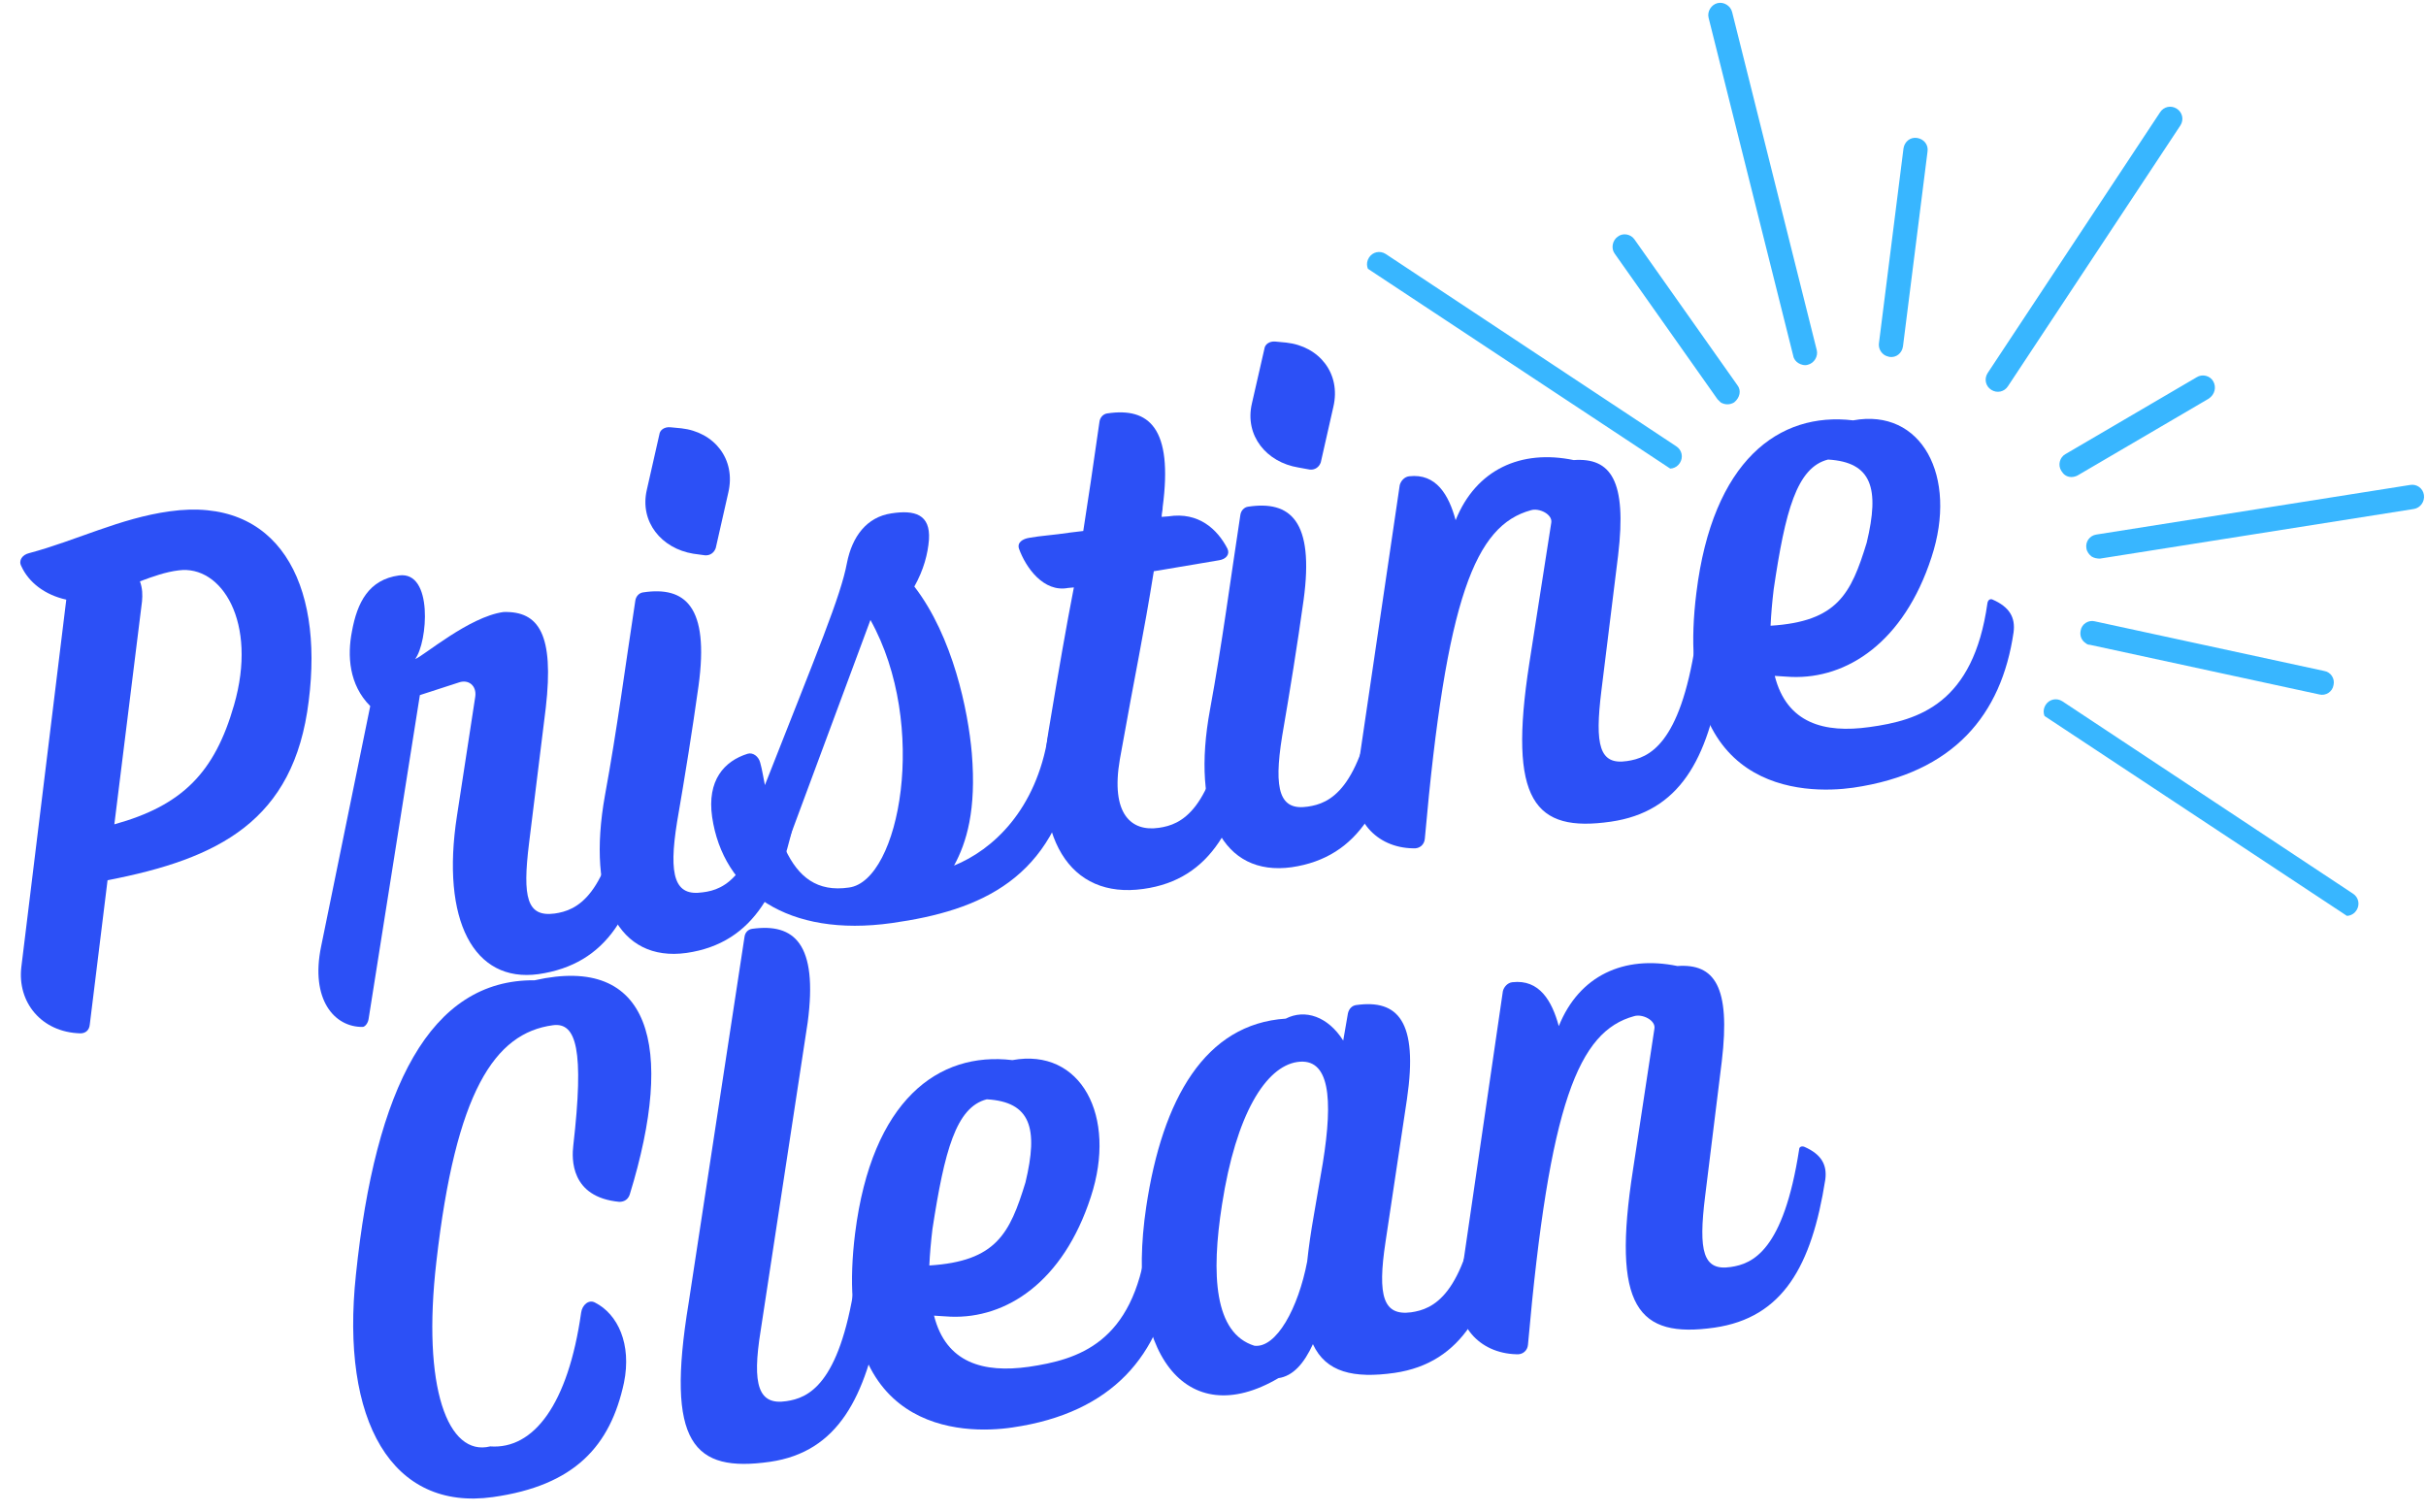
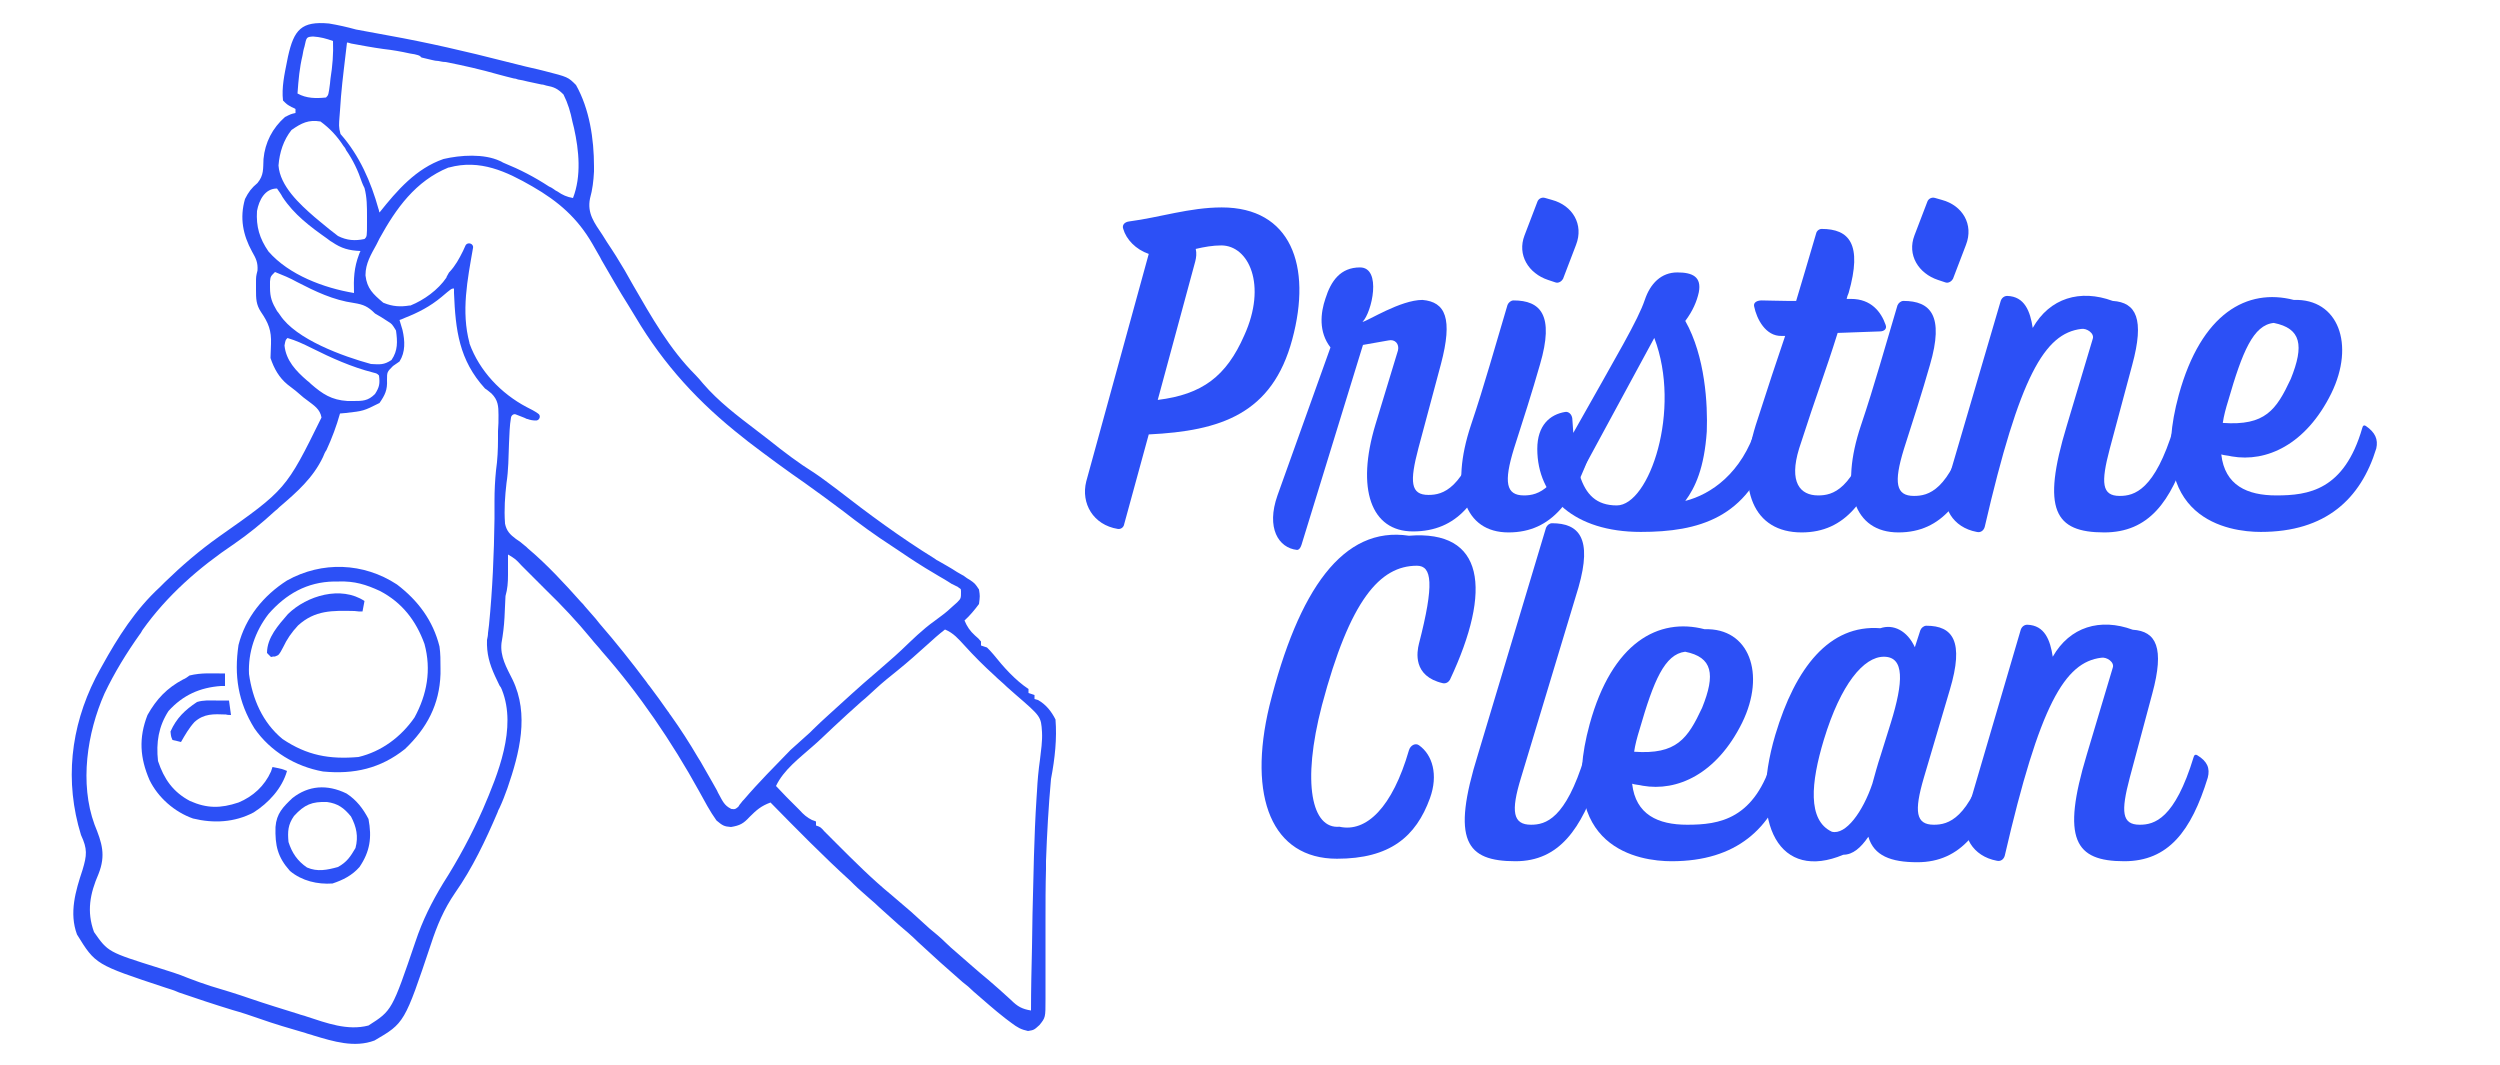
- <svg xmlns="http://www.w3.org/2000/svg" xmlns:xlink="http://www.w3.org/1999/xlink" version="1.1" id="Layer_1" x="0px" y="0px" viewBox="0 0 464.3 289.2" style="enable-background:new 0 0 464.3 289.2;" xml:space="preserve">
+ <svg xmlns="http://www.w3.org/2000/svg" version="1.1" id="Layer_1" x="0px" y="0px" viewBox="0 0 500 213" style="enable-background:new 0 0 500 213;" xml:space="preserve">
  <style type="text/css">
- 	.st0{clip-path:url(#SVGID_00000137115568224498389390000017865766503889906336_);}
- 	.st1{clip-path:url(#SVGID_00000007392204292150678640000014372772773300894339_);}
- 	.st2{clip-path:url(#SVGID_00000005983185693689490760000011173566641248419504_);}
- 	.st3{fill:#38B6FF;}
- 	.st4{fill:#2C50F6;}
+ 	.st0{fill:#2C50F6;}
</style>
  <g>
-     <defs>
-       <rect id="SVGID_1_" x="260.3" width="204" height="176" />
-     </defs>
-     <clipPath id="SVGID_00000080179176650033071830000003697729584263143868_">
-       <use xlink:href="#SVGID_1_" style="overflow:visible;" />
-     </clipPath>
-     <g style="clip-path:url(#SVGID_00000080179176650033071830000003697729584263143868_);">
+     <g transform="translate(161.7496, 186.7846)">
      <g>
-         <defs>
-           <rect id="SVGID_00000173137378703821816000000013766228510532864153_" x="330.7" y="-46.3" transform="matrix(0.5514 -0.8343 0.8343 0.5514 117.2061 352.2938)" width="111" height="227" />
-         </defs>
-         <clipPath id="SVGID_00000168807979695361702060000006433165861631130008_">
-           <use xlink:href="#SVGID_00000173137378703821816000000013766228510532864153_" style="overflow:visible;" />
-         </clipPath>
-         <g style="clip-path:url(#SVGID_00000168807979695361702060000006433165861631130008_);">
-           <g>
-             <defs>
-               <rect id="SVGID_00000107556475685332018110000006017813250012768655_" x="330.7" y="-46.3" transform="matrix(0.5514 -0.8343 0.8343 0.5514 117.2061 352.2938)" width="111" height="227" />
-             </defs>
-             <clipPath id="SVGID_00000016047203180753148770000007502255998768525486_">
-               <use xlink:href="#SVGID_00000107556475685332018110000006017813250012768655_" style="overflow:visible;" />
-             </clipPath>
-             <g style="clip-path:url(#SVGID_00000016047203180753148770000007502255998768525486_);">
-               <path class="st3" d="M451,174.2c-0.7,1.1-2.1,1.4-3.2,0.7l-55.6-36.8c-1.1-0.7-1.4-2.1-0.7-3.2c0.7-1.1,2.1-1.4,3.2-0.7        l55.6,36.8C451.4,171.7,451.7,173.1,451,174.2z M443.9,132.9c1.2,0.3,2.5-0.5,2.7-1.8c0.3-1.2-0.5-2.5-1.8-2.7l-43.9-9.5        c-1.2-0.3-2.5,0.5-2.7,1.8c-0.2,1,0.2,1.9,1,2.4c0.2,0.2,0.5,0.3,0.8,0.3L443.9,132.9z M463.9,94.7c-0.2-1.3-1.4-2.1-2.6-1.9        l-60.1,9.5c-1.3,0.2-2.1,1.4-1.9,2.6c0.1,0.7,0.5,1.2,1,1.6c0.5,0.3,1,0.4,1.6,0.4l60.1-9.5C463.2,97.2,464.1,96,463.9,94.7z         M423.6,73c-0.6-1.1-2.1-1.5-3.2-0.8l-25.1,14.7c-1.1,0.6-1.5,2.1-0.8,3.2c0.2,0.3,0.4,0.6,0.7,0.8c0.7,0.5,1.6,0.5,2.4,0.1        l25.1-14.7C423.9,75.5,424.2,74.1,423.6,73z M416.6,20.8c-1.1-0.7-2.5-0.4-3.2,0.7l-33,49.9c-0.7,1.1-0.4,2.5,0.7,3.2        s2.5,0.4,3.2-0.7l33-49.9C418,22.9,417.7,21.5,416.6,20.8z M320.8,85.4l-55.6-36.8c-1.1-0.7-2.5-0.4-3.2,0.7        c-0.7,1.1-0.4,2.5,0.7,3.2l55.6,36.8c1.1,0.7,2.5,0.4,3.2-0.7C322.2,87.5,321.9,86.1,320.8,85.4z M332.5,73.7l-19.7-27.9        c-0.7-1-2.2-1.3-3.2-0.5c-1,0.7-1.3,2.2-0.6,3.2l19.7,27.9c0.2,0.2,0.4,0.4,0.6,0.6c0.8,0.5,1.8,0.5,2.6,0        C333,76.1,333.3,74.7,332.5,73.7z M331.5,2.3c-0.3-1.2-1.6-2-2.8-1.7s-2,1.6-1.7,2.8l16.2,64.7c0.1,0.6,0.5,1.1,1,1.4        c0.5,0.3,1.2,0.5,1.8,0.3c1.2-0.3,2-1.6,1.7-2.8L331.5,2.3z M368.9,29c0.2-1.3-0.7-2.4-2-2.6c-1.3-0.2-2.4,0.7-2.6,2        l-4.7,37.3c-0.1,0.9,0.3,1.7,1,2.2c0.3,0.2,0.6,0.3,1,0.4c1.3,0.2,2.4-0.7,2.6-2L368.9,29z" />
-             </g>
-           </g>
-         </g>
+         <path class="st0" d="M61.8-81c0.6,0.1,1.2-0.3,1.3-1L68-99.9c14.4-0.7,24.7-4.1,28.7-19c4-14.8-0.3-26.4-14.1-26.4     c-6.4,0-12.4,2-18.5,2.8c-0.9,0.1-1.5,0.7-1.2,1.5c0.6,2.1,2.5,4.1,5.1,5L55.5-90.5C54.4-86.1,56.9-81.8,61.8-81z M77.3-134.5     c0.2-0.8,0.3-1.6,0.1-2.5c1.7-0.4,3.4-0.7,5.1-0.7c5.5,0,9.2,7.9,4.6,18c-3.6,8.2-8.4,11.8-17.3,12.9L77.3-134.5z" />
      </g>
    </g>
  </g>
  <g>
-     <g transform="translate(15.38436, 197.7516)">
+     <g transform="translate(192.7957, 186.7846)">
      <g>
-         <path class="st4" d="M0,0c1,0,1.7-0.6,1.8-1.7l3.4-27.6c21.2-4.1,35.7-11.3,38.5-34.3c2.9-22.8-6-39.2-26.6-36.3     c-9.5,1.3-17.9,5.6-26.9,8c-1.3,0.3-2.1,1.4-1.5,2.5c1.4,3.1,4.5,5.5,8.6,6.4l-8.6,70.3C-12.1-6-7.5-0.2,0,0z M11.8-82.7     c0.1-1.2,0.1-2.4-0.4-3.8c2.4-0.9,4.9-1.8,7.4-2.1C27-89.7,34-78.7,29.4-62.8C25.7-49.9,19.5-43.6,6.5-40L11.8-82.7z" />
+         <path class="st0" d="M66.6-76.8c0.4,0,0.7-0.4,0.9-1l12.3-40l5.1-0.9c1.3-0.3,2.2,0.7,1.9,2l-4.5,14.8     c-3.9,12.9-0.9,21.4,7.5,21.4c8.8,0,13.5-6,16.6-16.7c0.5-1.9-0.1-3.3-2-4.5c-0.3-0.2-0.6-0.1-0.7,0.3     c-3.8,12.5-7.9,13.6-10.8,13.6c-3.6,0-3.8-2.6-2-9.4l4.5-16.8c2.4-9.1,0.9-12.4-3.7-12.8c-4.4,0-10.9,4.2-12,4.4     c1.9-1.9,3.9-10.9-0.5-10.9c-3.9,0-5.8,2.7-6.9,6.2c-1,2.9-1.4,6.7,1,9.8L62.7-87.7C60.4-81.2,62.9-77.2,66.6-76.8z" />
      </g>
    </g>
  </g>
  <g>
-     <g transform="translate(61.4576, 191.2226)">
+     <g transform="translate(219.7022, 186.7846)">
      <g>
-         <path class="st4" d="M8,5.3c0.5-0.1,1-0.8,1.1-1.6l9.8-61.9l7.4-2.4c1.9-0.7,3.5,0.6,3.2,2.7L26-35.1c-3.1,20,3.2,32,15.6,30.3     c13.1-1.9,18.8-11.7,21.2-28.3c0.4-2.9-0.8-4.9-4-6.3c-0.4-0.2-0.9,0-1,0.5c-3,19.4-8.9,21.9-13.1,22.5c-5.3,0.7-6.2-3-4.9-13.5     L43-55.8c1.6-14-1.3-18.5-8.1-18.3c-6.6,0.9-15.4,8.5-16.9,9c2.4-3.2,3.5-16.9-3.1-16c-5.8,0.8-8,5.2-9,10.7     C5-65.8,5.3-60.2,9.4-56.1L0-10.1C-2.1,0,2.5,5.4,8,5.3z" />
+         <path class="st0" d="M91.4-130.3c0.6,0.2,1.2-0.2,1.5-0.7l2.6-6.8c1.6-4.1-0.7-7.9-4.8-9l-1.4-0.4c-0.7-0.2-1.3,0.2-1.5,0.7     l-2.6,6.8c-1.5,3.9,0.8,7.6,4.7,8.9L91.4-130.3z M82-80.3c8.8,0,13.2-6.6,16.6-16.7c0.5-1.8-0.1-3.2-2-4.5     c-0.3-0.2-0.6-0.1-0.7,0.4C92-88.8,87.9-87.7,85.1-87.7c-3.6,0-4.1-2.6-2-9.4c1.8-5.6,3.6-11.2,5.2-16.8     c2.9-9.9,0.1-12.8-5.3-12.8c-0.5,0-1,0.4-1.2,0.9c-2.4,8-4.6,16-7.3,24C70.2-88.9,73.2-80.3,82-80.3z" />
      </g>
    </g>
  </g>
  <g>
-     <g transform="translate(101.3877, 185.5641)">
+     <g transform="translate(234.0569, 186.7846)">
      <g>
-         <path class="st4" d="M33.5-79.3c1,0.1,1.8-0.5,2.1-1.4L38-91.3c1.5-6.4-2.7-11.6-9-12.3l-2.1-0.2c-1.1-0.1-2,0.5-2.1,1.4     l-2.4,10.6c-1.4,6.1,2.8,11.2,8.9,12.2L33.5-79.3z M30-3.2c13.1-1.9,18.3-12.5,21.2-28.3c0.4-2.8-0.8-4.7-4-6.3     c-0.4-0.2-0.9,0-1,0.7c-3.1,19.3-8.9,21.8-13.1,22.3c-5.3,0.8-6.6-3-4.9-13.5c1.5-8.7,2.9-17.4,4.1-26     c2.1-15.3-2.6-19.1-10.6-17.9c-0.8,0.1-1.4,0.8-1.5,1.6c-1.9,12.4-3.5,24.7-5.8,37.2C10.8-13.4,17-1.4,30-3.2z" />
+         <path class="st0" d="M117.9-101.6c-0.3-0.2-0.6-0.1-0.7,0.3c-2.9,9.2-9.1,13.4-14.2,14.7c2-2.7,3.8-6.6,4.3-13.9     c0.2-5.4-0.3-15-4.3-22.1c1.5-2,2.3-3.9,2.7-5.7c0.6-3.1-1.2-4-4.3-4c-3.2,0-5.4,2.2-6.5,5.5c-1.4,4.1-5.3,10.6-14.3,26.6     c-0.1-1-0.1-2-0.2-2.9c-0.1-0.8-0.7-1.4-1.4-1.3c-3.1,0.5-5.6,2.7-5.6,7.4c0,9.6,7.4,16.6,20.7,16.6c11.6,0,21.4-2.8,25.9-16.6     C120.5-98.9,119.9-100.3,117.9-101.6z M89.3-85.7c-4.1,0-6.2-2.2-7.4-6l14.9-27.5C102.3-104.8,95.8-85.7,89.3-85.7z" />
      </g>
    </g>
  </g>
  <g>
-     <g transform="translate(122.6904, 182.5453)">
+     <g transform="translate(260.8299, 186.7846)">
      <g>
-         <path class="st4" d="M78.9-42.3c-0.4-0.2-0.9,0-1,0.6c-2.3,14.2-10.6,21.8-18,24.8c2.4-4.4,4.3-10.6,3.4-21.5     c-0.7-8.1-3.6-22.3-11-31.9c1.8-3.2,2.6-6.3,2.8-9c0.3-4.8-2.7-5.7-7.2-5c-4.7,0.7-7.5,4.4-8.5,9.5c-1.2,6.4-5.6,16.8-15.7,42.5     c-0.3-1.4-0.5-2.9-0.9-4.3c-0.3-1.2-1.4-2-2.4-1.7c-4.5,1.4-7.8,5.1-6.8,12.1C15.7-11.9,28.1-3.1,48-5.9     C65.1-8.3,79.1-14.4,82.9-36C83.3-38.9,82.1-40.9,78.9-42.3z M39.8-12.7c-6.1,0.9-9.7-2-12.2-7.3l16.3-43.9     C55.1-43.8,49.5-14,39.8-12.7z" />
+         <path class="st0" d="M114.3-101.6c-0.3-0.2-0.6-0.1-0.7,0.4c-3.8,12.5-7.9,13.5-10.8,13.5c-3.6,0-5.9-2.6-3.8-9.4     c3.6-11.2,5.2-15.1,7.7-23.1c1,0,2-0.1,2.8-0.1l5.6-0.2c0.9,0,1.5-0.5,1.2-1.3c-0.9-2.6-2.9-5.2-6.9-5.2h-0.9     c0.1-0.4,0.2-0.8,0.4-1.2c2.8-9.8,0.1-12.8-5.4-12.8c-0.5,0-1,0.4-1.1,0.9c-1.6,5.5-2.9,9.8-4,13.5h-1.7c-2.2,0-3.7-0.1-5.2-0.1     c-0.9,0-1.7,0.4-1.5,1.2c0.5,2.5,2.3,6,5.5,5.9h0.7c-1.7,5-3.4,10.1-5.9,17.9c-4,12.9-0.4,21.4,9.2,21.4     c8.8,0,13.3-6.6,16.6-16.7C116.9-98.8,116.2-100.3,114.3-101.6z" />
      </g>
    </g>
  </g>
  <g>
-     <g transform="translate(162.4224, 176.9149)">
+     <g transform="translate(278.189, 186.7846)">
      <g>
-         <path class="st4" d="M73.5-41.6c-0.4-0.2-1,0-1,0.7c-3,19.3-8.9,21.8-13.1,22.4c-5.3,0.8-9.3-2.6-7.5-13.1     c3.1-17.4,4.5-23.5,6.5-36c1.4-0.2,2.9-0.5,4.2-0.7l8.3-1.4c1.3-0.2,2.1-1.1,1.6-2.2c-1.9-3.7-5.5-7.1-11.3-6.2L59.9-78     c0-0.7,0.2-1.2,0.2-1.9c2-15.1-2.6-19.1-10.6-17.9c-0.8,0.1-1.4,0.8-1.5,1.6c-1.2,8.5-2.2,15.1-3.1,20.9L42.4-75     c-3.3,0.5-5.6,0.6-7.8,1c-1.3,0.2-2.4,0.9-2,2.1c1.3,3.6,4.7,8.4,9.4,7.5l1.1-0.1c-1.5,7.7-2.9,15.8-4.9,27.8     c-3.2,20,4,31.9,18.2,29.9c13.1-1.8,18.3-12.5,21.2-28.3C77.9-38,76.7-40,73.5-41.6z" />
+         <path class="st0" d="M110.9-130.3c0.6,0.2,1.2-0.2,1.5-0.7l2.6-6.8c1.6-4.1-0.7-7.9-4.8-9l-1.4-0.4c-0.7-0.2-1.3,0.2-1.5,0.7     l-2.6,6.8c-1.5,3.9,0.8,7.6,4.7,8.9L110.9-130.3z M101.5-80.3c8.8,0,13.2-6.6,16.6-16.7c0.5-1.8-0.1-3.2-2-4.5     c-0.3-0.2-0.6-0.1-0.7,0.4c-3.8,12.5-7.9,13.5-10.8,13.5c-3.6,0-4.1-2.6-2-9.4c1.8-5.6,3.6-11.2,5.2-16.8     c2.9-9.9,0.1-12.8-5.3-12.8c-0.5,0-1,0.4-1.2,0.9c-2.4,8-4.6,16-7.3,24C89.7-88.9,92.6-80.3,101.5-80.3z" />
      </g>
    </g>
  </g>
  <g>
-     <g transform="translate(188.1838, 173.2643)">
+     <g transform="translate(292.5436, 186.7846)">
      <g>
-         <path class="st4" d="M62.5-83.4c1,0.1,1.8-0.5,2.1-1.4L67-95.4c1.5-6.4-2.7-11.6-9-12.3l-2.1-0.2c-1.1-0.1-2,0.5-2.1,1.4L51.4-96     c-1.4,6.1,2.8,11.2,8.9,12.2L62.5-83.4z M59-7.3c13.1-1.9,18.3-12.5,21.2-28.3c0.4-2.8-0.8-4.7-4-6.3c-0.4-0.2-0.9,0-1,0.7     C72.1-22,66.3-19.5,62.1-18.9c-5.3,0.8-6.6-3-4.9-13.5c1.5-8.7,2.9-17.4,4.1-26c2.1-15.3-2.6-19.1-10.6-17.9     c-0.8,0.1-1.4,0.8-1.5,1.6c-1.9,12.4-3.5,24.7-5.8,37.2C39.7-17.5,45.9-5.5,59-7.3z" />
+         <path class="st0" d="M128.3-80.3c8.8,0,13.4-6,16.7-16.7c0.5-1.9-0.1-3.3-2.1-4.5c-0.3-0.2-0.6-0.1-0.7,0.3     c-3.8,12.5-7.9,13.6-10.8,13.6c-3.6,0-3.8-2.6-2-9.4l4.5-16.8c2.5-9.2,0.8-12.5-3.9-12.8c-6.5-2.4-12.6-0.6-16,5.4     c-0.5-3.3-1.6-6.3-5.1-6.4c-0.6,0-1.1,0.4-1.3,1L96.8-89.8c-1.2,4.4,1.2,8.5,6,9.4c0.8,0.2,1.4-0.3,1.6-1     c7-30.3,12-38.7,19.3-39.6c1.1-0.2,2.7,0.9,2.3,2l-5.2,17.4C115.7-84.8,118.4-80.3,128.3-80.3z" />
      </g>
    </g>
  </g>
  <g>
-     <g transform="translate(209.4865, 170.2455)">
+     <g transform="translate(323.4561, 186.7846)">
      <g>
-         <path class="st4" d="M98.8-13c13.1-1.9,18.6-11.8,21.2-28.3c0.4-2.9-0.8-4.9-4-6.3c-0.5-0.2-1,0-1,0.5     c-3,19.4-8.9,21.9-13.1,22.5c-5.3,0.8-6.2-3-4.9-13.5l3.2-25.9c1.7-14.3-1.4-18.7-8.5-18.2C81.6-84.3,73-80.4,69.1-70.7     c-1.3-4.8-3.7-9-8.9-8.4c-0.9,0.1-1.6,0.9-1.8,1.7l-8.4,57C49.1-13.7,53.7-8,61-7.9c1.2,0.1,2.1-0.7,2.2-1.8     c4.1-46.4,9.7-60,20.3-62.9c1.6-0.5,4.2,0.8,3.9,2.4l-4.2,26.9C79.1-16.9,84.2-10.9,98.8-13z" />
+         <path class="st0" d="M149.7-101.6c-0.3-0.2-0.6-0.1-0.7,0.4c-3.6,12.5-10.8,13.5-17.2,13.5c-5.8,0-10.3-2-11-8.2     c0.6,0.2,1.3,0.2,2.1,0.4c6.9,1.2,14.8-2.3,19.9-12.6c4.8-9.8,1.4-19-7.5-18.7c-9.3-2.4-18.5,2.6-23,19     c-6.8,24.9,10,27.4,16.4,27.4c13,0,20-6.6,23.1-16.7C152.2-98.9,151.6-100.3,149.7-101.6z M131.3-122.2c5.5,1.1,6.1,4.5,3.4,11.2     c-2.9,6.2-5.1,9.4-13.6,8.8c0.2-1.4,0.6-2.9,1.1-4.5C125-116.4,127.2-121.8,131.3-122.2z" />
      </g>
    </g>
  </g>
  <g>
-     <g transform="translate(255.3615, 163.7446)">
+     <g transform="translate(186.9893, 236.1462)">
      <g>
-         <path class="st4" d="M126-49c-0.4-0.2-0.9,0-1,0.7c-2.7,19.2-13.1,22.4-22.6,23.7c-8.6,1.2-15.8-0.7-18.1-9.8     c1,0.1,2,0.1,3.2,0.2c10.6,0.4,21.5-6.6,26.8-22.9c5.1-15.5-1.9-28.6-15-26.2C85.1-85,72.4-75.6,69.3-50.3     C64.5-11.9,90-11.7,99.3-13c19.3-2.8,28.4-14,30.7-29.7C130.4-45.6,129.2-47.6,126-49z M94.5-75.8c8.4,0.5,9.9,5.5,7.4,15.9     c-3,9.8-5.6,15.1-18.4,15.9c0.1-2.2,0.3-4.5,0.6-7C86.3-65.9,88.5-74.3,94.5-75.8z" />
+         <path class="st0" d="M80.4-64.4c10.6,0,15.8-4.4,18.6-12.1c1.7-4.7,0.5-8.7-2.2-10.6c-0.7-0.5-1.7,0-2,1     c-3.3,11.4-8.5,16.5-13.9,15.3c-5.5,0.5-7.6-8.6-3.5-24.3C83-116.2,89-123,96.4-123c3,0,3.5,3.6,0.4,15.6     c-0.4,1.6-1.3,6.5,4.8,7.9c0.6,0.1,1.1-0.2,1.4-0.7c8.5-18.1,6.9-30-8.2-28.8c-13.2-2-22.1,10.8-27.9,34     C62.5-76.7,67.4-64.4,80.4-64.4z" />
      </g>
    </g>
  </g>
  <g>
-     <g transform="translate(63.22161, 265.6978)">
+     <g transform="translate(219.1036, 236.1462)">
      <g>
-         <path class="st4" d="M31.1,20.8c15.7-2.2,22.5-9.8,25.1-21.9c1.5-7.4-1.2-13.1-5.5-15.3c-1.2-0.7-2.5,0.4-2.7,1.9     c-2.5,17.6-9.1,26.2-17.4,25.6c-8.1,2-13.1-11.2-10.3-35.4C24-56.7,31.4-68,42.6-69.5c4.5-0.6,6,4.7,3.9,23     c-0.3,2.5-0.6,9.9,8.8,10.8c1,0,1.7-0.5,2-1.4c8.8-28.6,3.9-46-18.2-41c-20-0.2-30.5,20.6-34.2,56.3C1.9,6.3,11.8,23.5,31.1,20.8     z" />
+         <path class="st0" d="M84-63.9c8.8,0,13.2-6.6,16.6-16.7c0.5-1.8-0.1-3.2-2.1-4.5c-0.2-0.2-0.6-0.1-0.7,0.4     C94-72.3,90-71.2,87.1-71.2c-3.6,0-4.1-2.6-2-9.4l11.5-38.1c2.8-9.8,0.1-12.8-5.3-12.8c-0.5,0-1,0.4-1.2,0.9L76.5-85.3     C71.1-68,74.1-63.9,84-63.9z" />
      </g>
    </g>
  </g>
  <g>
-     <g transform="translate(110.8802, 258.9441)">
+     <g transform="translate(235.1274, 236.1462)">
      <g>
-         <path class="st4" d="M36.5,20.8C49.6,18.9,54.8,8.3,57.7-7.6c0.4-2.8-0.8-4.7-4-6.3c-0.4-0.2-1,0-1,0.7     c-3,19.3-8.9,21.8-13.1,22.4c-5.3,0.8-6.6-3-4.9-13.5l9-59c2-15.1-2.6-19-10.6-17.9c-0.8,0.1-1.4,0.7-1.5,1.6L20.9-9.5     C16.5,17.3,21.8,22.9,36.5,20.8z" />
+         <path class="st0" d="M120.2-85.1c-0.3-0.2-0.6-0.1-0.7,0.4c-3.6,12.5-10.8,13.5-17.2,13.5c-5.8,0-10.3-2-11-8.2     c0.6,0.2,1.3,0.2,2.1,0.4c6.9,1.2,14.8-2.3,19.9-12.6c4.8-9.8,1.4-19-7.5-18.7c-9.2-2.4-18.5,2.6-23,19     c-6.8,24.9,10,27.4,16.4,27.4c13,0,20-6.6,23.1-16.7C122.8-82.5,122.2-83.9,120.2-85.1z M101.9-105.8c5.5,1.1,6.1,4.5,3.4,11.2     c-2.9,6.2-5.1,9.4-13.6,8.8c0.2-1.4,0.6-2.9,1.1-4.5C95.6-100,97.8-105.3,101.9-105.8z" />
      </g>
    </g>
  </g>
  <g>
-     <g transform="translate(134.6599, 255.5743)">
+     <g transform="translate(263.3693, 236.1462)">
      <g>
-         <path class="st4" d="M85.8-18.4c-0.4-0.2-0.9,0-1,0.7C82.2,1.5,71.7,4.6,62.2,6c-8.6,1.2-15.8-0.7-18.1-9.8c1,0.1,2,0.1,3.2,0.2     c10.6,0.4,21.5-6.6,26.8-22.9c5.1-15.5-1.9-28.6-15-26.2C44.9-54.4,32.2-45,29-19.6c-4.8,38.4,20.7,38.6,30.1,37.2     c19.3-2.8,28.4-14,30.7-29.7C90.2-15,89-17,85.8-18.4z M54.2-45.2c8.4,0.5,9.9,5.5,7.4,15.9c-3,9.8-5.6,15.1-18.4,15.9     c0.1-2.2,0.3-4.5,0.6-7C46.1-35.3,48.3-43.7,54.2-45.2z" />
+         <path class="st0" d="M134.9-85.1c-0.2-0.2-0.6-0.1-0.7,0.3c-3.8,12.5-7.9,13.6-10.8,13.6c-3.6,0-4-2.6-2-9.4l5.2-17.6     c2.9-9.7,0.6-12.8-4.7-12.8c-0.5,0-1,0.4-1.2,0.9l-1.1,3.4c-1.5-3.3-4.3-4.7-6.9-3.8c-10.2-0.8-17,7.9-21,21.3     c-5.4,18.2,1,29.3,13.6,24c1.9,0,3.5-1.4,5-3.6c1.1,3.8,4.5,5.1,9.8,5.1c8.8,0,13.4-6.6,16.6-16.7     C137.5-82.5,136.8-83.9,134.9-85.1z M103-69.8c-4.9-2.3-4.2-9.8-1.6-18.4c3.4-11.2,8-16.6,12-16.6c4.2,0,3.9,5.1,1.4,13.2l-2,6.4     c-0.7,2.1-1.2,4-1.7,5.8C109.2-73.8,105.8-69.1,103-69.8z" />
      </g>
    </g>
  </g>
  <g>
-     <g transform="translate(176.5717, 249.635)">
+     <g transform="translate(295.5503, 236.1462)">
      <g>
-         <path class="st4" d="M107.6-21.5c-0.4-0.2-0.9,0-1,0.5c-3,19.4-8.9,21.9-13.1,22.5c-5.3,0.7-6.5-3-4.9-13.5l4.1-27.3     c2.2-15-1.8-19.1-9.7-18c-0.8,0.1-1.4,0.7-1.6,1.6l-0.9,5.2c-2.9-4.6-7.3-6.1-11-4.2c-15.4,1-23.6,15.3-26.7,36     c-4.2,28.1,7.6,43.2,25.3,32.8c2.8-0.4,4.9-2.8,6.6-6.5c2.5,5.4,7.8,6.6,15.6,5.5c13.1-1.9,18.4-12.6,21.2-28.3     C112-18.1,110.7-20.1,107.6-21.5z M63.5,7.9c-7.7-2.4-8.3-13.6-6.2-27c2.7-17.4,8.4-26.4,14.4-27.3c6.2-0.9,6.9,6.9,4.9,19.3     l-1.7,9.9c-0.6,3.4-1,6.2-1.3,9C71.9,0.7,67.7,8.4,63.5,7.9z" />
+         <path class="st0" d="M129.3-63.9c8.8,0,13.4-6,16.7-16.7c0.5-1.9-0.1-3.3-2.1-4.5c-0.3-0.2-0.6-0.1-0.7,0.3     c-3.8,12.5-7.9,13.6-10.8,13.6c-3.6,0-3.8-2.6-2-9.4l4.5-16.8c2.5-9.2,0.8-12.5-3.9-12.8c-6.5-2.4-12.6-0.6-16,5.4     c-0.5-3.3-1.6-6.3-5.1-6.4c-0.6,0-1.1,0.4-1.3,1L97.8-73.4c-1.2,4.4,1.2,8.5,6,9.4c0.8,0.2,1.4-0.3,1.6-1     c7-30.3,12-38.7,19.3-39.6c1.1-0.2,2.7,0.9,2.3,2l-5.2,17.4C116.7-68.3,119.4-63.9,129.3-63.9z" />
      </g>
    </g>
  </g>
-   <g>
-     <g transform="translate(224.3293, 242.8673)">
-       <g>
-         <path class="st4" d="M103.8,11.2c13.1-1.9,18.6-11.8,21.2-28.3c0.4-2.9-0.8-4.9-4-6.3c-0.5-0.2-1,0-1,0.5     c-3,19.4-8.9,21.9-13.1,22.5c-5.3,0.8-6.2-3-4.9-13.5l3.2-25.9c1.7-14.3-1.4-18.7-8.5-18.2C86.5-60.1,77.9-56.2,74-46.5     c-1.3-4.8-3.7-9-8.9-8.4c-0.9,0.1-1.6,0.9-1.8,1.7L55,3.7c-1,6.8,3.6,12.4,10.9,12.6c1.2,0.1,2.1-0.7,2.2-1.8     c4.1-46.4,9.7-60,20.3-62.9c1.6-0.5,4.2,0.8,3.9,2.4L88.2-19C84.1,7.3,89.1,13.3,103.8,11.2z" />
-       </g>
-     </g>
-   </g>
+   <path class="st0" d="M211.1,143.9c-0.8-1.6-1.9-3-3.5-3.9c-0.4-0.1-0.4-0.1-0.7-0.2c0-0.3,0-0.5,0-0.8c-0.4-0.1-0.8-0.3-1.2-0.4  c0-0.3,0-0.5,0-0.8c-2.7-1.8-5-4.4-7-6.9c-0.7-0.8-0.7-0.8-1.3-1.4c-0.4-0.1-0.8-0.3-1.2-0.4c0-0.3,0-0.5,0-0.8  c-0.5-0.6-0.5-0.6-1.2-1.2c-1-0.9-1.6-1.8-2.1-3c1.1-1,2-2.1,2.9-3.3c0.2-1.6,0.2-1.6,0-2.9c-0.8-1.2-0.8-1.2-1.8-1.9  c-0.4-0.2-0.8-0.5-1.2-0.8c-0.7-0.4-0.7-0.4-1.4-0.8c-1.2-0.8-2.5-1.5-3.7-2.2c-0.4-0.2-0.4-0.2-0.8-0.5c-6.8-4.2-13.3-9-19.6-13.9  c-1.5-1.1-2.9-2.2-4.4-3.2c-3.2-2-6.1-4.2-9.1-6.6c-0.9-0.7-1.7-1.3-2.6-2c-3.8-2.9-7.5-5.7-10.6-9.3c-0.5-0.6-1-1.2-1.5-1.7  c-5.2-5.2-8.8-11.6-12.5-18c-1.1-2-2.2-3.9-3.4-5.8c-0.3-0.5-0.6-0.9-0.9-1.4c-0.6-0.9-1.2-1.8-1.8-2.8c-1.6-2.4-3.1-4.3-2.5-7.3  c0.5-1.8,0.7-3.5,0.8-5.4c0-0.4,0-0.7,0-1c0-5.5-0.9-11.5-3.6-16.3c-1.6-1.6-1.6-1.6-6.3-2.8c-0.4-0.1-0.8-0.2-1.2-0.3  c-0.9-0.2-1.7-0.4-2.6-0.6c-1.3-0.3-2.7-0.7-4-1c-7.8-2-15.6-3.8-23.4-5.2c-2.2-0.4-4.3-0.8-6.5-1.2c-1.8-0.5-3.6-0.9-5.4-1.2  c-5.5-0.5-7,1.2-8.2,6.6c-0.1,0.3-0.1,0.7-0.2,1c-0.5,2.5-1.1,5.2-0.8,7.8c0.8,0.8,0.8,0.8,1.7,1.3c0.2,0.1,0.5,0.2,0.8,0.4  c0,0.3,0,0.5,0,0.8c-0.9,0.2-0.9,0.2-2.1,0.8c-2.5,2.2-4,5.1-4.3,8.4c-0.1,2,0.1,3.2-1.2,4.8c-1.2,1-1.8,1.8-2.5,3.2  c-1.1,3.8-0.4,7.2,1.4,10.5c0.8,1.4,1.2,2.2,1.1,3.8c-0.3,1.2-0.3,1.2-0.3,2.5c0,0.4,0,0.9,0,1.3c0,1.8,0,3,1,4.5  c1.5,2.2,2.1,3.7,2,6.4c0,0.9-0.1,1.9-0.1,2.8c0.7,2.1,1.7,3.9,3.4,5.3c1.1,0.8,2.2,1.7,3.2,2.6c0.4,0.3,0.4,0.3,0.8,0.6  c1.3,1,2.5,1.7,2.8,3.4c-7.1,14.4-7.1,14.4-20.6,23.9c-3.8,2.7-7.3,5.7-10.7,9c-0.3,0.3-0.7,0.7-1,1c-4.9,4.5-8.4,10-11.6,15.8  c-0.2,0.3-0.3,0.6-0.5,0.9c-0.3,0.5-0.5,1-0.8,1.5c-5,9.9-6.2,20.7-2.9,31.4c1.3,2.8,1.2,4,0.3,7c-1.4,4.2-2.7,8.6-1.1,12.9  c3.7,6,3.7,6,17.6,10.6c1,0.3,1.9,0.6,2.8,1c3.5,1.2,7.1,2.4,10.7,3.5c1.8,0.5,3.6,1.1,5.3,1.7c3.1,1.1,6.2,2,9.3,2.9  c0.5,0.2,1.1,0.3,1.6,0.5c4,1.2,8.2,2.5,12.2,1c6-3.5,6-3.5,11.3-19.3c1.2-3.7,2.6-7,4.8-10.2c3.5-5,6.1-10.5,8.5-16.1  c0.1-0.3,0.2-0.6,0.4-0.9c0.6-1.3,1.1-2.6,1.6-4c2.4-7,4.4-14.7,1-21.7c-1.2-2.4-2.5-4.6-2.2-7.3c0.3-1.7,0.5-3.3,0.6-5.1  c0.1-1.5,0.1-2.9,0.2-4.3c0.4-1.4,0.5-2.7,0.5-4.2c0-0.3,0-0.6,0-0.9c0-0.6,0-1.2,0-1.8c0-0.5,0-1,0-1.4c1.5,0.9,1.5,0.9,2.7,2.2  c0.4,0.4,0.4,0.4,0.8,0.8c0.5,0.5,1,1,1.6,1.6c0.8,0.8,1.7,1.7,2.5,2.5c3.2,3.1,6.2,6.3,9,9.7c0.7,0.9,1.5,1.7,2.2,2.6  c7.4,8.4,14,18.1,19.4,27.9c1.1,2,2.2,4.1,3.5,5.9c1.2,1,1.5,1.2,2.9,1.3c1.8-0.3,2.5-0.7,3.7-2c1.4-1.4,2.3-2.2,4.2-2.9  c5.2,5.3,10.5,10.7,16,15.7c0.3,0.3,0.3,0.3,0.6,0.6c1,1,2.1,1.9,3.2,2.9c0.7,0.6,1.4,1.2,2,1.8c1.3,1.2,2.6,2.3,3.9,3.5  c1.3,1.1,2.6,2.2,3.8,3.4c2.9,2.7,5.9,5.4,8.9,8c0.8,0.6,1.5,1.2,2.2,1.9c2.1,1.8,4.2,3.7,6.4,5.4c0.4,0.3,0.8,0.6,1.2,0.9  c1.2,0.9,1.9,1.3,3.3,1.6c1.2-0.2,1.2-0.2,2.3-1.2c1.2-1.5,1.2-1.5,1.2-5.1c0-0.5,0-0.9,0-1.4c0-1,0-2,0-3c0-1.6,0-3.2,0-4.8  c0-2.2,0-4.3,0-6.5c0-3.5,0-6.9,0.1-10.4c0-0.5,0-1.1,0-1.6c0.2-5.5,0.5-10.9,1-16.4C211,151.6,211.4,147.7,211.1,143.9z M67.9,23.4  c0-0.4,0.1-0.9,0.1-1.3c0-0.5,0.1-0.9,0.1-1.4c0-0.5,0.1-0.9,0.1-1.4c0.3-3.6,0.8-7.2,1.2-10.8c0.2,0,0.5,0.1,0.8,0.2  c2.2,0.4,4.3,0.8,6.5,1.1c1.8,0.2,3.5,0.5,5.3,0.9c0.4,0.1,0.8,0.1,1.1,0.2c0.8,0.2,0.8,0.2,1.2,0.6c0.7,0.2,1.4,0.3,2.1,0.5  c0.4,0.1,0.9,0.2,1.3,0.2c0.5,0.1,0.9,0.2,1.4,0.2c3.6,0.7,7.1,1.5,10.6,2.5c1,0.3,2,0.5,3.1,0.8c0.3,0,0.5,0.1,0.8,0.2  c0.6,0.1,1.2,0.2,1.9,0.4c1,0.2,1.9,0.4,2.8,0.6c0.3,0,0.6,0.1,0.9,0.2c1.6,0.3,2.3,0.6,3.5,1.8c0.9,1.8,1.4,3.5,1.8,5.5  c0.1,0.4,0.2,0.8,0.3,1.2c1,4.5,1.5,9.6-0.2,14c-1.2-0.2-2.1-0.6-3.1-1.3c-0.4-0.2-0.4-0.2-0.8-0.5c-0.3-0.2-0.6-0.4-0.9-0.5  c-2.9-1.9-5.8-3.4-9-4.7c-0.3-0.1-0.5-0.3-0.8-0.4c-3.2-1.5-7.9-1.2-11.3-0.4c-5.5,1.9-9.3,6.3-12.8,10.7c-0.1-0.2-0.1-0.5-0.2-0.7  c-1.5-5.4-3.8-10.7-7.6-15C67.7,25.4,67.8,24.8,67.9,23.4z M60.5,11.1c0.1-0.6,0.2-1.2,0.4-1.8c0.4-1.9,0.4-1.9,1.7-2  c1.5,0.1,2.6,0.4,4,0.9c0.1,2.6-0.1,5-0.5,7.5c0,0.3-0.1,0.6-0.1,1c-0.3,2.3-0.3,2.3-0.8,2.8c-2,0.2-3.9,0.2-5.7-0.8  C59.7,15.9,59.9,13.6,60.5,11.1z M58.3,26c2-1.4,3.4-2.1,5.8-1.7c1.9,1.4,3.3,2.9,4.6,4.9c0.2,0.2,0.4,0.5,0.5,0.8  c1.4,2,2.4,4.1,3.2,6.5c0.2,0.5,0.2,0.5,0.5,1.1c0.5,1.9,0.5,3.7,0.5,5.7c0,0.4,0,0.8,0,1.2c0,2.8,0,2.8-0.5,3.3  c-1.9,0.4-3.5,0.3-5.3-0.6c-1.2-0.9-2.3-1.8-3.5-2.8c-0.4-0.3-0.8-0.7-1.2-1c-3-2.6-6.9-6.2-7.2-10.3C55.9,30.5,56.7,28,58.3,26z   M51.4,42.2c0.4-2.2,1.6-4.5,4-4.5c0.4,0.6,0.8,1.1,1.1,1.7c2.3,3.5,5.5,5.9,8.9,8.3c0.3,0.2,0.6,0.5,1,0.7c1.9,1.3,3.4,1.7,5.7,1.8  c-0.1,0.2-0.2,0.4-0.3,0.7c-1,2.6-1.1,4.9-1,7.7c-6-1-13-3.6-17.1-8.3C51.9,47.7,51.2,45.3,51.4,42.2z M55.4,62.2  c-1-1.7-1.4-2.7-1.4-4.7c0-0.4,0-0.8,0-1.2c0.1-1,0.1-1,1-1.9c1.5,0.6,3,1.2,4.4,2c3.7,1.9,7.2,3.6,11.4,4.2  c1.9,0.3,2.8,0.7,4.2,2.1c0.9,0.5,1.7,1,2.6,1.6c0.8,0.5,0.8,0.5,1.6,1.8c0.3,2.2,0.4,4-0.9,5.9c-1.5,1-2.3,0.9-4.1,0.8  c-5.5-1.5-15-4.9-18.2-9.8C55.7,62.6,55.6,62.4,55.4,62.2z M62.2,76.8c-0.2-0.2-0.5-0.5-0.8-0.7c-2.2-1.9-4.2-4-4.5-7  c0.2-1.1,0.2-1.1,0.6-1.5c1.7,0.5,3.2,1.2,4.8,2c4,2,8,3.8,12.3,4.9c0.8,0.2,0.8,0.2,1.2,0.6c0.2,1.6,0.1,2.3-0.8,3.7  c-1.4,1.4-2.5,1.4-4.3,1.4c-0.6,0-0.6,0-1.2,0C66.3,80,64.5,78.8,62.2,76.8z M100.4,138c3,7.6-0.8,16.8-3.8,23.8  c-2.3,5.2-5,10.2-8,14.9c-2.3,3.8-4.1,7.4-5.5,11.6c-4.7,13.8-4.7,13.8-9.4,16.8c-4.2,1.1-8.4-0.5-12.4-1.8  c-0.5-0.2-1.1-0.3-1.6-0.5c-3.2-1-6.5-2-9.7-3.1c-2.6-0.9-5.2-1.7-7.9-2.5c-1.5-0.5-3-1-4.5-1.6c-1.9-0.8-3.9-1.4-5.8-2  c-10.2-3.2-10.2-3.2-13-7.2c-1.5-4.1-0.8-7.7,0.9-11.6c1.5-3.8,0.7-6.2-0.8-9.9c-3-8.2-1.5-18.3,2-26.2c2-4.2,4.4-8.1,7.1-11.9  c0.2-0.2,0.3-0.5,0.5-0.8c4.9-6.9,11.3-12.5,18.3-17.2c2.9-2,5.6-4.2,8.2-6.6c0.3-0.2,0.6-0.5,0.9-0.8c3.5-3,6.7-5.8,8.7-10  c0.2-0.5,0.4-1,0.7-1.4c1.1-2.4,2-4.8,2.7-7.3c0.4,0,0.7-0.1,1.1-0.1c3.6-0.4,3.6-0.4,6.8-2C77,79,77.5,78,77.4,76  c0-1.6,0-1.6,1.2-2.8c0.4-0.3,0.9-0.6,1.3-0.9c1.2-1.9,1.1-4.1,0.6-6.3c-0.2-0.7-0.4-1.4-0.6-2c0.3-0.1,0.6-0.2,1-0.4  c2.8-1.1,5.1-2.3,7.4-4.2c2-1.7,2-1.7,2.5-1.7c0,0.3,0,0.6,0,0.9c0.3,7.4,1,13.4,6.2,19.1c0.5,0.3,0.9,0.7,1.3,1  c1.3,1.3,1.4,2.5,1.4,4.3c0,1.1,0,2.1-0.1,3.2c0,0.5,0,1.1,0,1.6c0,2.1-0.1,4.2-0.4,6.3c-0.2,2-0.3,4-0.3,6c0,0.8,0,1.6,0,2.4  c0,0.4,0,0.8,0,1.2c-0.1,7.2-0.4,14.2-1.1,21.3c-0.1,0.8-0.1,0.8-0.2,1.6c0,0.5-0.1,0.9-0.2,1.4c-0.1,2.7,0.5,4.8,1.6,7.2  c0.3,0.6,0.6,1.3,0.9,1.9C100.2,137.5,100.2,137.5,100.4,138z M148.8,159.9c-0.3,0.3-0.3,0.3-0.6,0.7c-0.2,0.2-0.4,0.5-0.5,0.7  c0,0-0.1,0.1-0.1,0.1c-0.5,0.4-0.6,0.5-1.2,0.4c-0.1,0-0.2,0-0.3-0.1c-1.2-0.6-1.6-1.5-2.3-2.8c-0.1-0.2-0.3-0.5-0.4-0.8  c-0.3-0.5-0.6-1.1-0.9-1.6c-0.8-1.4-1.6-2.8-2.4-4.2c-0.2-0.3-0.3-0.5-0.5-0.8c-1.7-2.9-3.5-5.7-5.5-8.5c-0.2-0.2-0.3-0.5-0.5-0.7  c-1.2-1.7-2.4-3.4-3.7-5.1c-0.2-0.2-0.4-0.5-0.6-0.8c-3-4-6.1-7.9-9.4-11.7c-0.4-0.5-0.4-0.5-0.8-1c-0.7-0.8-1.4-1.6-2.1-2.4  c-0.2-0.3-0.5-0.6-0.8-0.9c-3.3-3.7-6.8-7.5-10.6-10.7c-0.2-0.2-0.5-0.5-0.8-0.7c-0.7-0.6-0.7-0.6-1.6-1.2c-1.2-0.9-1.9-1.6-2.2-3.1  c0,0,0-0.1,0-0.1c-0.2-2.7,0-5.4,0.3-8c0.4-2.6,0.4-5.2,0.5-7.9c0.1-1.8,0.1-3.5,0.4-5.2c0.1-0.5,0.6-0.8,1-0.6  c1.2,0.5,1.4,0.5,2.2,0.9c0,0,0.1,0,0.1,0c0.5,0.2,1.1,0.3,1.6,0.3c0.8,0.1,1.2-1,0.5-1.4c-0.7-0.5-1.5-0.9-2.3-1.3  c-5.1-2.7-9.4-7.2-11.4-12.7c0,0,0,0,0-0.1c-1.7-6.3-0.4-12.7,0.7-19c0.2-0.9-1.1-1.3-1.5-0.5c0,0,0,0,0,0c-0.2,0.4-0.3,0.7-0.5,1.1  c-0.8,1.6-1.5,2.9-2.7,4.2c0,0-0.1,0.1-0.1,0.1l-0.5,0.9c0,0,0,0,0,0.1c-1.7,2.5-4.5,4.5-7.2,5.6c0,0-0.1,0-0.2,0  c-1.8,0.3-3.4,0.2-5.1-0.5c-0.1,0-0.2-0.1-0.2-0.1c-2-1.7-3.2-2.8-3.5-5.4c0,0,0-0.1,0-0.1c0-2.3,1.1-4.1,2.2-6.1  c0.2-0.4,0.4-0.8,0.6-1.2c3.3-6,7.2-11.5,13.8-14.2c0,0,0.1,0,0.1,0c6.2-1.7,11.5,0.8,16.7,3.8c5.2,3,9,6.3,12,11.5  c0.4,0.7,0.8,1.4,1.2,2.1c0.3,0.5,0.3,0.5,0.6,1.1c1.8,3.1,3.5,6.1,5.4,9.1c0.5,0.8,0.9,1.5,1.4,2.3c5.7,9.6,12.7,17.2,21.5,24.1  c0.3,0.2,0.6,0.5,1,0.8c3.8,2.9,7.6,5.7,11.5,8.4c2.5,1.8,5,3.6,7.5,5.5c3.2,2.5,6.5,4.9,9.9,7.1c0.5,0.3,1,0.7,1.5,1  c2.2,1.5,4.5,3,6.9,4.4c0.3,0.2,0.7,0.4,1,0.6c0.7,0.4,1.4,0.8,2,1.2c0.3,0.2,0.6,0.4,0.9,0.5l0.8,0.4c0,0,0.1,0.1,0.1,0.1l0.3,0.2  c0.2,0.1,0.2,0.3,0.2,0.6c0,1.3,0,1.4-0.7,2.1c0,0,0,0-0.1,0.1l-0.9,0.8c-0.3,0.3-0.7,0.6-1,0.9c-0.8,0.7-1.7,1.3-2.6,2  c-2.4,1.7-4.5,3.8-6.6,5.8c-1.7,1.6-3.5,3.1-5.2,4.6c-3.2,2.7-6.2,5.5-9.3,8.3c-1.1,1-2.2,2-3.2,3c-0.2,0.2-0.4,0.4-0.6,0.6  c-1.3,1.2-2.6,2.3-3.9,3.5C154.9,153.3,151.7,156.5,148.8,159.9z M208,151.9c-0.3,2.1-0.5,4.2-0.6,6.3c0,0.5-0.1,1-0.1,1.5  c-0.5,7.7-0.6,15.5-0.8,23.2c0,2.2-0.1,4.4-0.1,6.5c-0.1,4.2-0.2,8.5-0.2,12.7c-1.8-0.3-2.7-0.8-4-2.1c-1.5-1.4-3-2.7-4.5-4  c-2.2-1.8-4.3-3.7-6.5-5.6c-0.7-0.6-1.4-1.2-2.1-1.9c-1-1-2.1-1.9-3.2-2.8c-3.7-3.4-3.7-3.4-7.6-6.7c-3.9-3.2-7.5-6.8-11.1-10.4  c-0.2-0.2-0.4-0.4-0.6-0.6c-0.6-0.6-1.1-1.1-1.7-1.7c-0.8-0.9-0.8-0.9-1.7-1.2c0-0.3,0-0.5,0-0.8c-0.2-0.1-0.5-0.2-0.8-0.3  c-1-0.5-1.7-1.1-2.5-2c-0.3-0.3-0.5-0.5-0.8-0.8c-0.4-0.4-0.4-0.4-0.9-0.9c-0.3-0.3-0.6-0.6-0.9-0.9c-0.7-0.7-1.4-1.5-2.1-2.2  c1.5-3.2,4.7-5.6,7.3-7.9c1.4-1.2,2.7-2.5,4.1-3.8c1.9-1.8,3.8-3.5,5.7-5.2c1-0.8,1.9-1.7,2.8-2.5c1.4-1.3,2.9-2.5,4.4-3.7  c2.1-1.7,4-3.4,6-5.2c1.1-1,2.2-2,3.5-3c1.7,0.7,2.7,1.9,3.9,3.2c1.9,2.1,3.9,4.1,6,6c0.8,0.8,1.7,1.5,2.5,2.3  c0.6,0.5,1.1,1,1.7,1.5c5.1,4.4,5.1,4.4,5.3,7.5C208.5,148.3,208.2,150.1,208,151.9z" />
+   <path class="st0" d="M79.4,116.9c4.2,3.2,7.2,7.2,8.5,12.4c0.2,1.4,0.2,2.8,0.2,4.3c0,0.4,0,0.8,0,1.2c-0.2,6.1-2.7,10.8-7.1,15  c-4.9,3.9-10.2,5.1-16.4,4.5c-5.5-1-10.5-4-13.7-8.6c-3.3-5.3-4.1-10.6-3.2-16.7c1.4-5.5,5-9.9,9.7-12.9  C64.4,112.2,72.7,112.5,79.4,116.9z M53.7,122.8c-2.7,3.5-4.1,7.7-3.9,12c0.7,5,2.7,9.7,6.7,13c4.9,3.3,9.4,4.1,15.2,3.6  c4.6-1.1,8.5-4,11.2-7.9c2.5-4.6,3.4-9.5,2-14.7c-1.7-4.7-4.5-8.3-8.9-10.6c-2.8-1.3-5.1-2-8.2-1.9c-0.5,0-0.5,0-1,0  C61.4,116.4,57.2,118.8,53.7,122.8z" />
+   <path class="st0" d="M45,134.7c0,0.8,0,1.7,0,2.5c-0.2,0-0.5,0-0.8,0c-4.2,0.3-7.6,1.8-10.5,5c-2,3.1-2.5,6.3-2.1,10  c1.2,3.6,3,6.2,6.4,8c3.4,1.5,6.1,1.5,9.7,0.3c2.9-1.2,5.2-3.3,6.5-6.2c0.1-0.3,0.2-0.6,0.3-0.9c2,0.4,2,0.4,2.9,0.8  c-1,3.5-3.7,6.4-6.7,8.3c-3.8,2-8,2.2-12.1,1.2c-3.7-1.3-7-4.2-8.7-7.7c-1.9-4.4-2.2-8.4-0.4-13c1.8-3.2,3.9-5.4,7.1-7.1  c0.5-0.2,0.9-0.5,1.3-0.8C40.3,134.5,42.5,134.7,45,134.7z" />
+   <path class="st0" d="M69.3,158.7c2,1.3,3.3,3,4.4,5.1c0.7,3.7,0.3,6.5-1.8,9.6c-1.5,1.7-3.3,2.6-5.4,3.3c-3,0.2-6.1-0.5-8.5-2.5  c-2.5-2.8-3-5.1-2.9-8.8c0.2-2.7,1.5-4,3.4-5.8C61.7,157.1,65.4,156.8,69.3,158.7z M58.8,163.2c-1.2,1.7-1.3,3.1-1.1,5.2  c0.7,2.2,1.8,3.8,3.7,5.1c2.1,0.9,4,0.5,6.2-0.1c1.8-1,2.5-2.1,3.5-3.8c0.6-2.3,0.2-4.2-0.9-6.3c-1.4-1.7-2.6-2.6-4.8-2.9  C62.4,160.3,60.9,160.9,58.8,163.2z" />
+   <path class="st0" d="M72.9,120.2c-0.1,0.7-0.3,1.4-0.4,2.1c-0.5,0-1,0-1.6-0.1c-4.4-0.1-7.9-0.2-11.3,2.9c-1.3,1.4-2.2,2.7-3,4.4  c-0.8,1.5-0.8,1.5-1.6,1.8c-0.4,0-0.4,0-0.8,0.1c-0.3-0.3-0.5-0.5-0.8-0.8c0-3.1,2.3-5.6,4.2-7.8C61.4,119.1,68.2,117.1,72.9,120.2z  " />
+   <path class="st0" d="M43.2,140.1c0.5,0,1,0,1.5,0c0.5,0,0.5,0,1.1,0c0.1,1,0.3,1.9,0.4,2.9c-0.3,0-0.7,0-1-0.1  c-2.5-0.1-4.4-0.2-6.3,1.5c-1.1,1.2-1.9,2.6-2.7,4c-0.5-0.1-1.1-0.3-1.7-0.4c-0.3-0.7-0.3-0.7-0.4-1.7c1.2-2.7,2.9-4.3,5.3-5.9  C40.7,140,41.8,140.1,43.2,140.1z" />
</svg>
